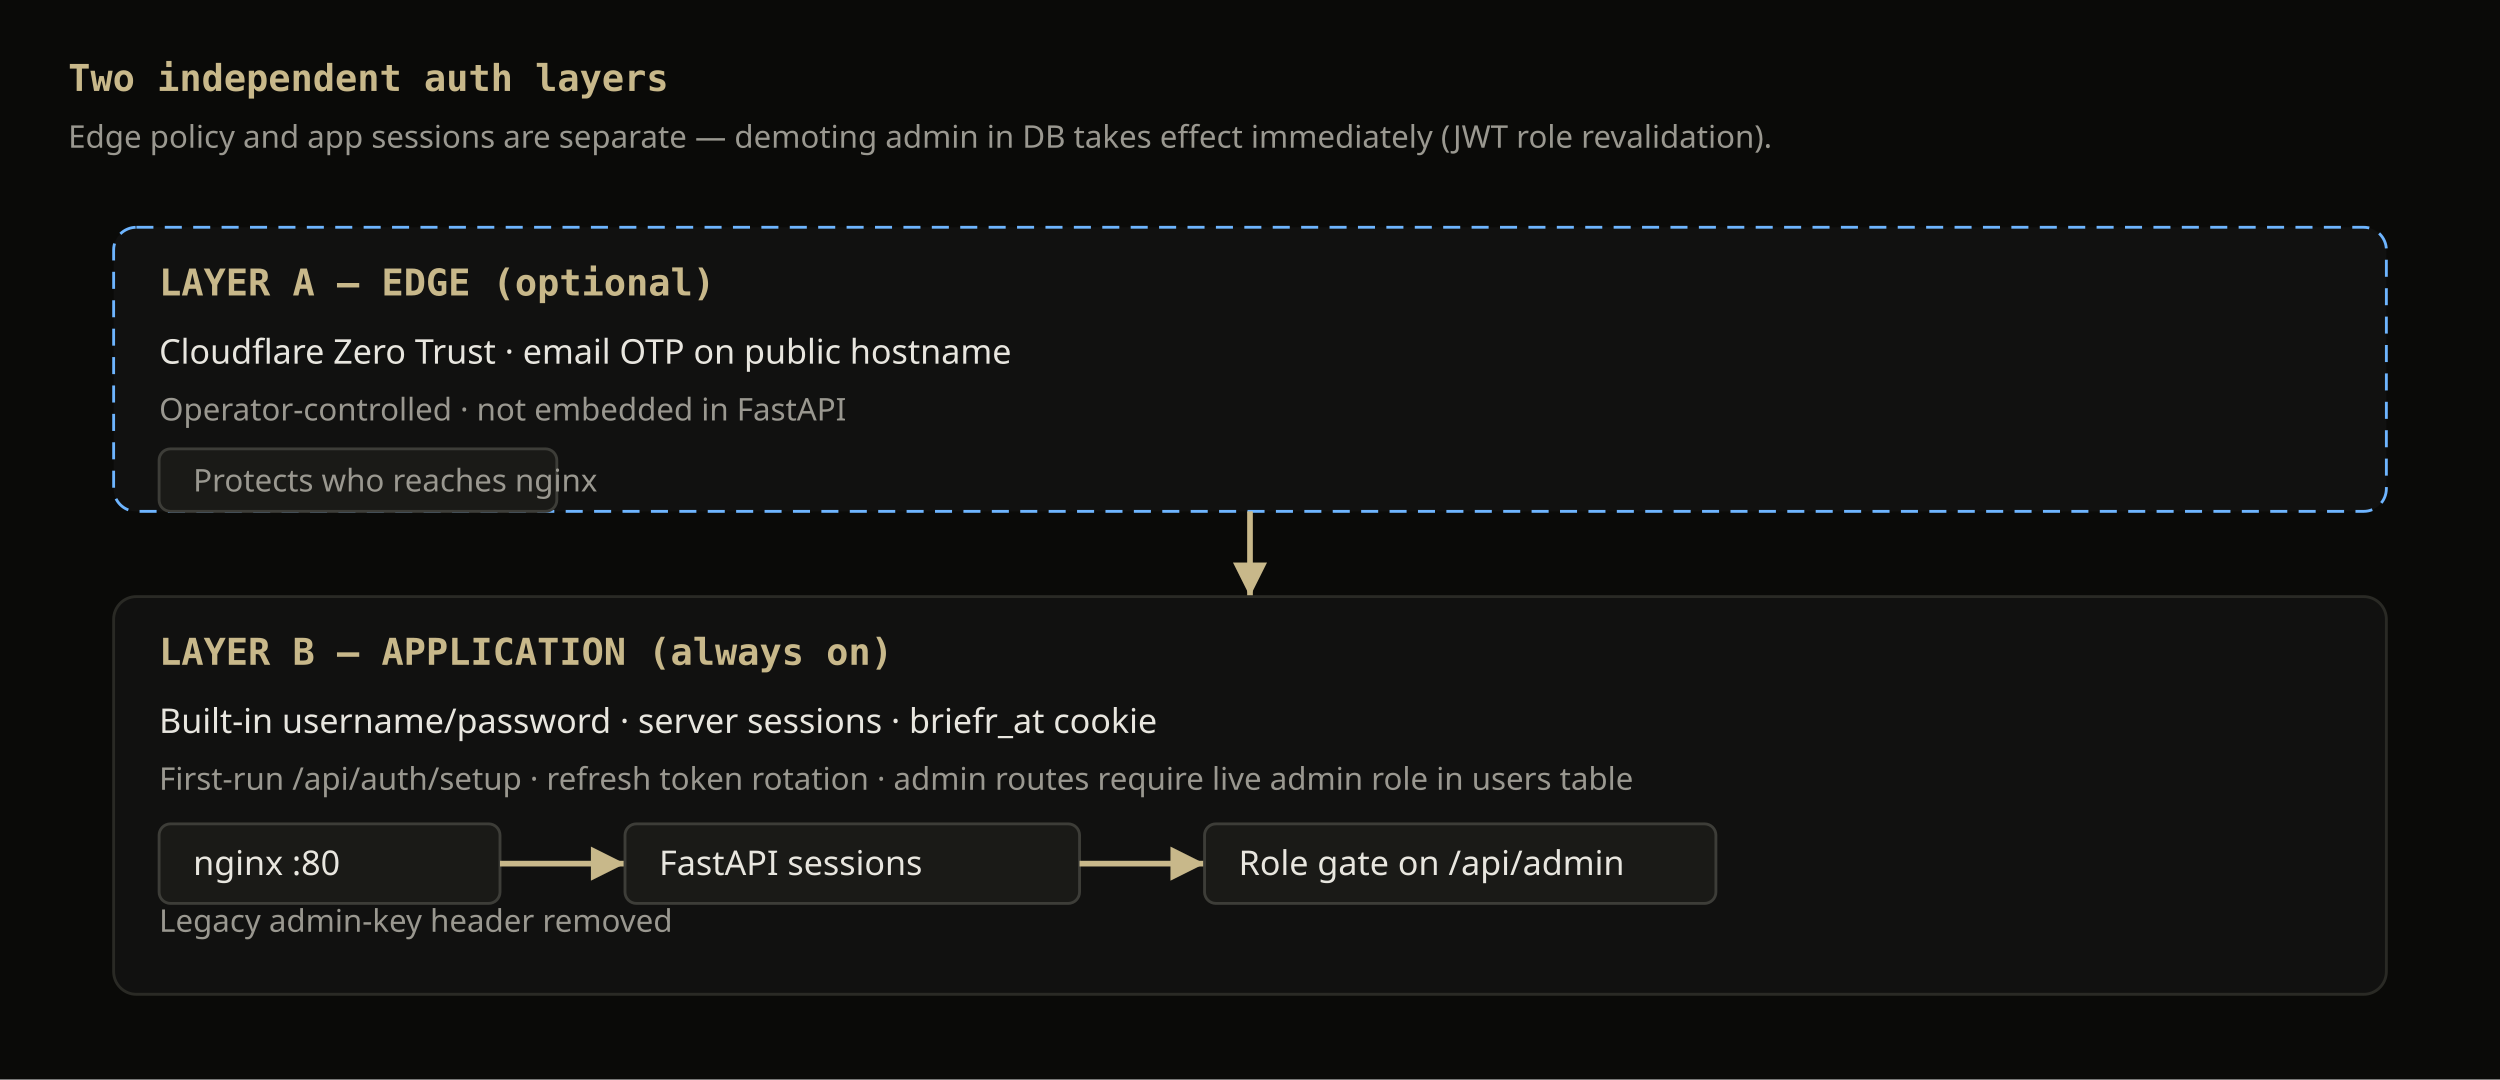
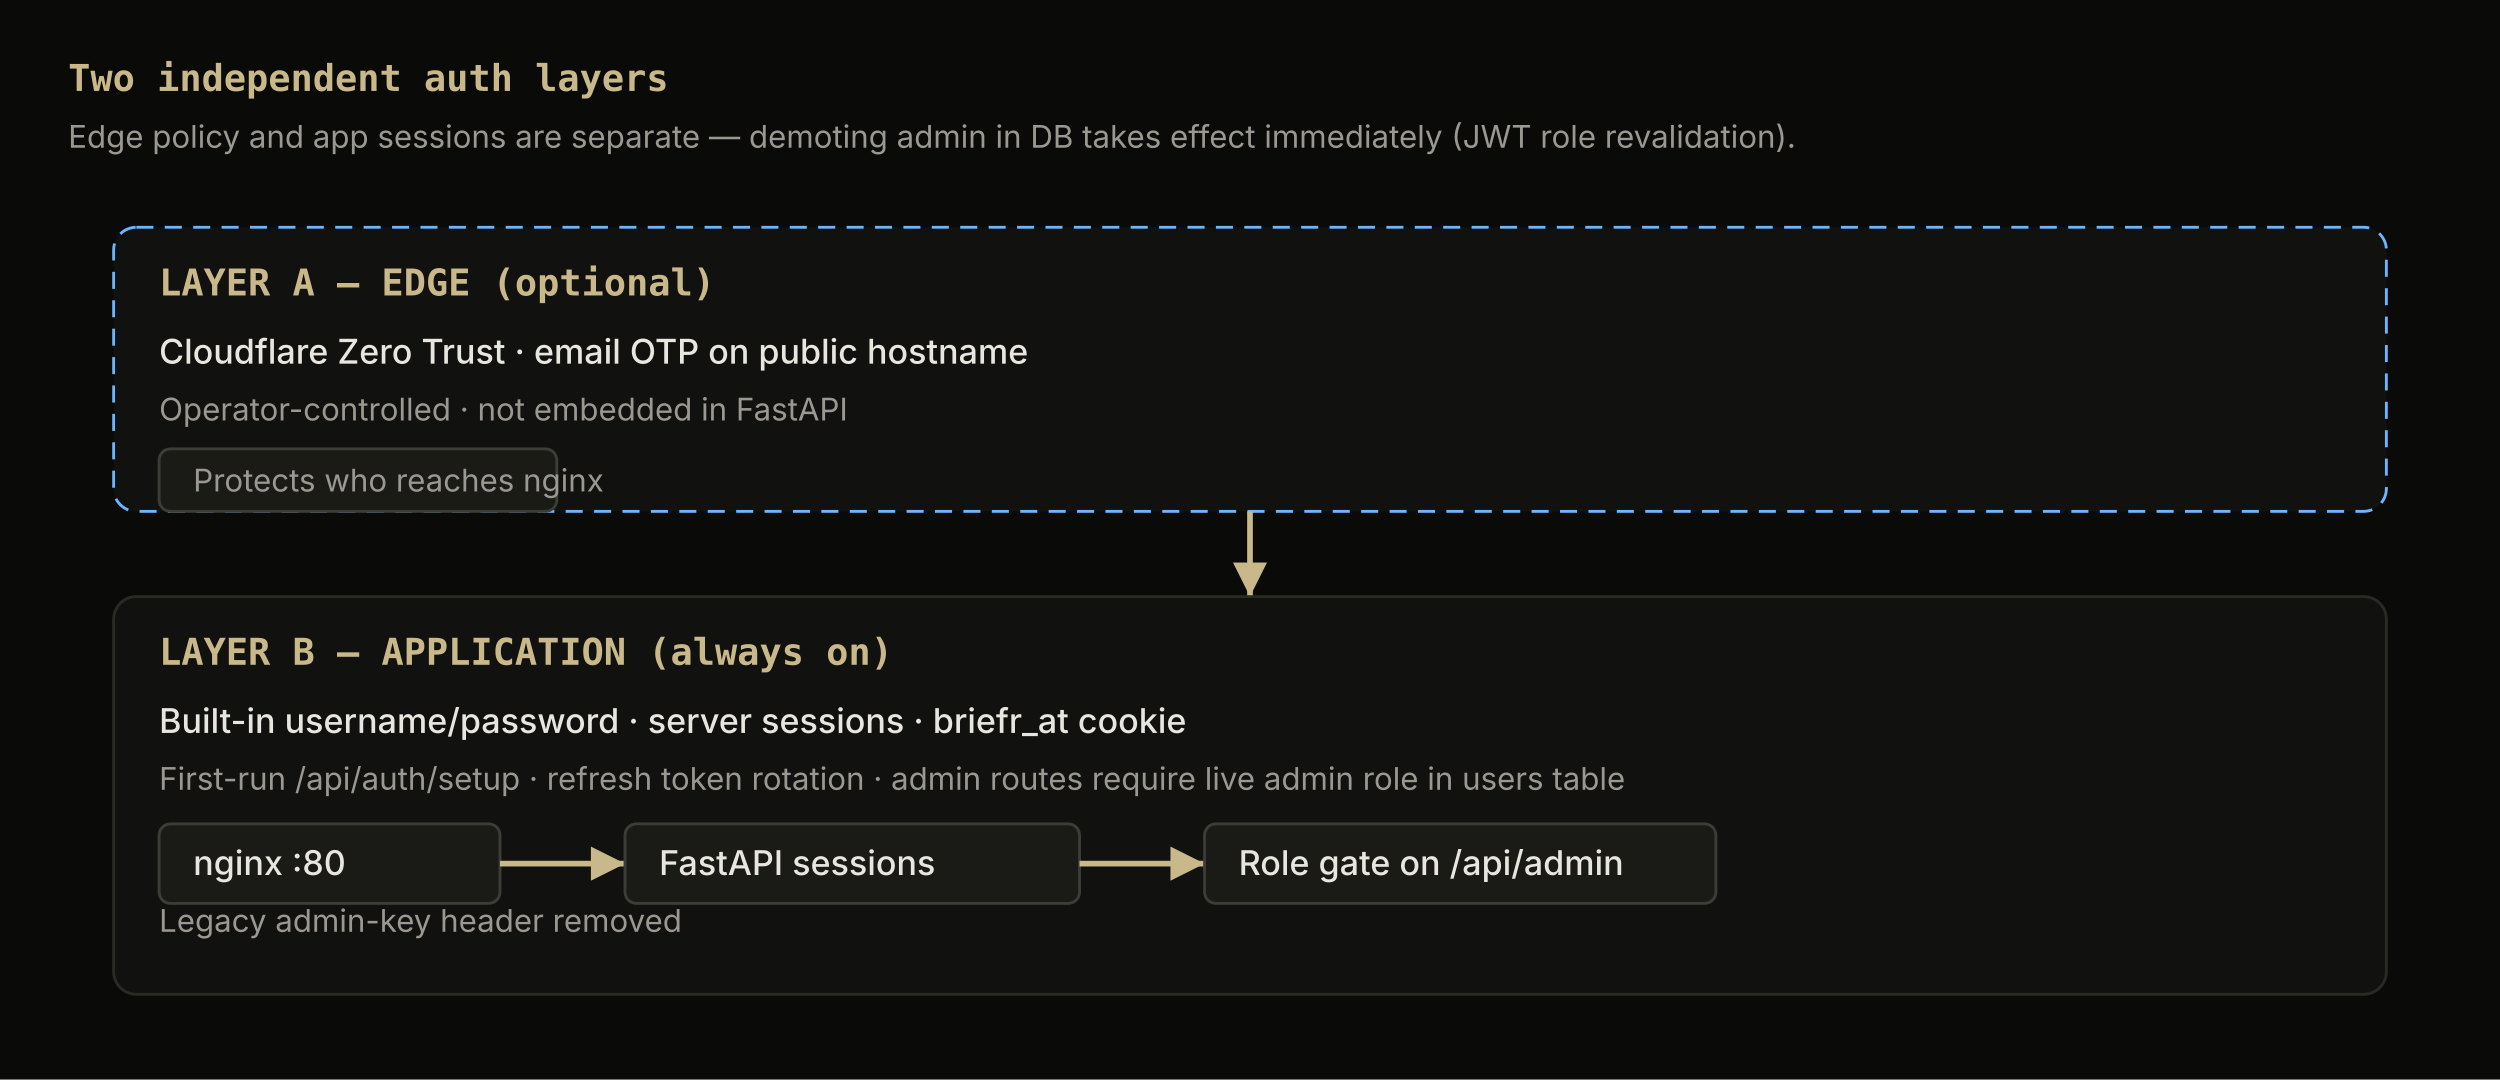
<svg xmlns="http://www.w3.org/2000/svg" viewBox="0 0 880 380" role="img" aria-label="BRIEFR auth layers">
  <defs>
    <style>
      .bg { fill: #0a0a08; }
      .box { fill: #111110; stroke: #2a2a25; }
      .optional { stroke-dasharray: 6 4; stroke: #6eb5ff; }
-       .title { fill: #c8b88a; font: 600 13px 'IBM Plex Mono', monospace; }
-       .label { fill: #e8e6df; font: 500 12px 'IBM Plex Sans', system-ui, sans-serif; }
-       .sub { fill: #9a9890; font: 400 11px 'IBM Plex Sans', system-ui, sans-serif; }
+       .title { fill: #c8b88a; font: 600 13px 'IBM Plex Mono', 'SFMono-Regular', Consolas, monospace; }
+       .label { fill: #e8e6df; font: 500 12px system-ui, -apple-system, 'Segoe UI', sans-serif; }
+       .sub { fill: #9a9890; font: 400 11px system-ui, -apple-system, 'Segoe UI', sans-serif; }
      .arrow { stroke: #c8b88a; stroke-width: 2; fill: none; marker-end: url(#ah); }
    </style>
    <marker id="ah" markerWidth="8" markerHeight="8" refX="6" refY="3" orient="auto">
      <path d="M0,0 L6,3 L0,6 Z" fill="#c8b88a" />
    </marker>
  </defs>
  <rect class="bg" width="880" height="380" />
  <text x="24" y="32" class="title">Two independent auth layers</text>
  <text x="24" y="52" class="sub">Edge policy and app sessions are separate — demoting admin in DB takes effect immediately (JWT role revalidation).</text>
  <rect class="box optional" x="40" y="80" width="800" height="100" rx="8" />
  <text x="56" y="104" class="title" fill="#6eb5ff">LAYER A — EDGE (optional)</text>
  <text x="56" y="128" class="label">Cloudflare Zero Trust · email OTP on public hostname</text>
  <text x="56" y="148" class="sub">Operator-controlled · not embedded in FastAPI</text>
  <rect x="56" y="158" width="140" height="22" rx="4" fill="#1a1a17" stroke="#3d3d38" />
  <text x="68" y="173" class="sub">Protects who reaches nginx</text>
  <line class="arrow" x1="440" y1="180" x2="440" y2="210" />
  <rect class="box" x="40" y="210" width="800" height="140" rx="8" />
  <text x="56" y="234" class="title">LAYER B — APPLICATION (always on)</text>
  <text x="56" y="258" class="label">Built-in username/password · server sessions · briefr_at cookie</text>
  <text x="56" y="278" class="sub">First-run /api/auth/setup · refresh token rotation · admin routes require live admin role in users table</text>
  <rect x="56" y="290" width="120" height="28" rx="4" fill="#1a1a17" stroke="#3d3d38" />
  <text x="68" y="308" class="label">nginx :80</text>
  <line class="arrow" x1="176" y1="304" x2="220" y2="304" />
  <rect x="220" y="290" width="160" height="28" rx="4" fill="#1a1a17" stroke="#3d3d38" />
  <text x="232" y="308" class="label">FastAPI sessions</text>
  <line class="arrow" x1="380" y1="304" x2="424" y2="304" />
  <rect x="424" y="290" width="180" height="28" rx="4" fill="#1a1a17" stroke="#3d3d38" />
  <text x="436" y="308" class="label">Role gate on /api/admin</text>
  <text x="56" y="328" class="sub">Legacy admin-key header removed</text>
</svg>
